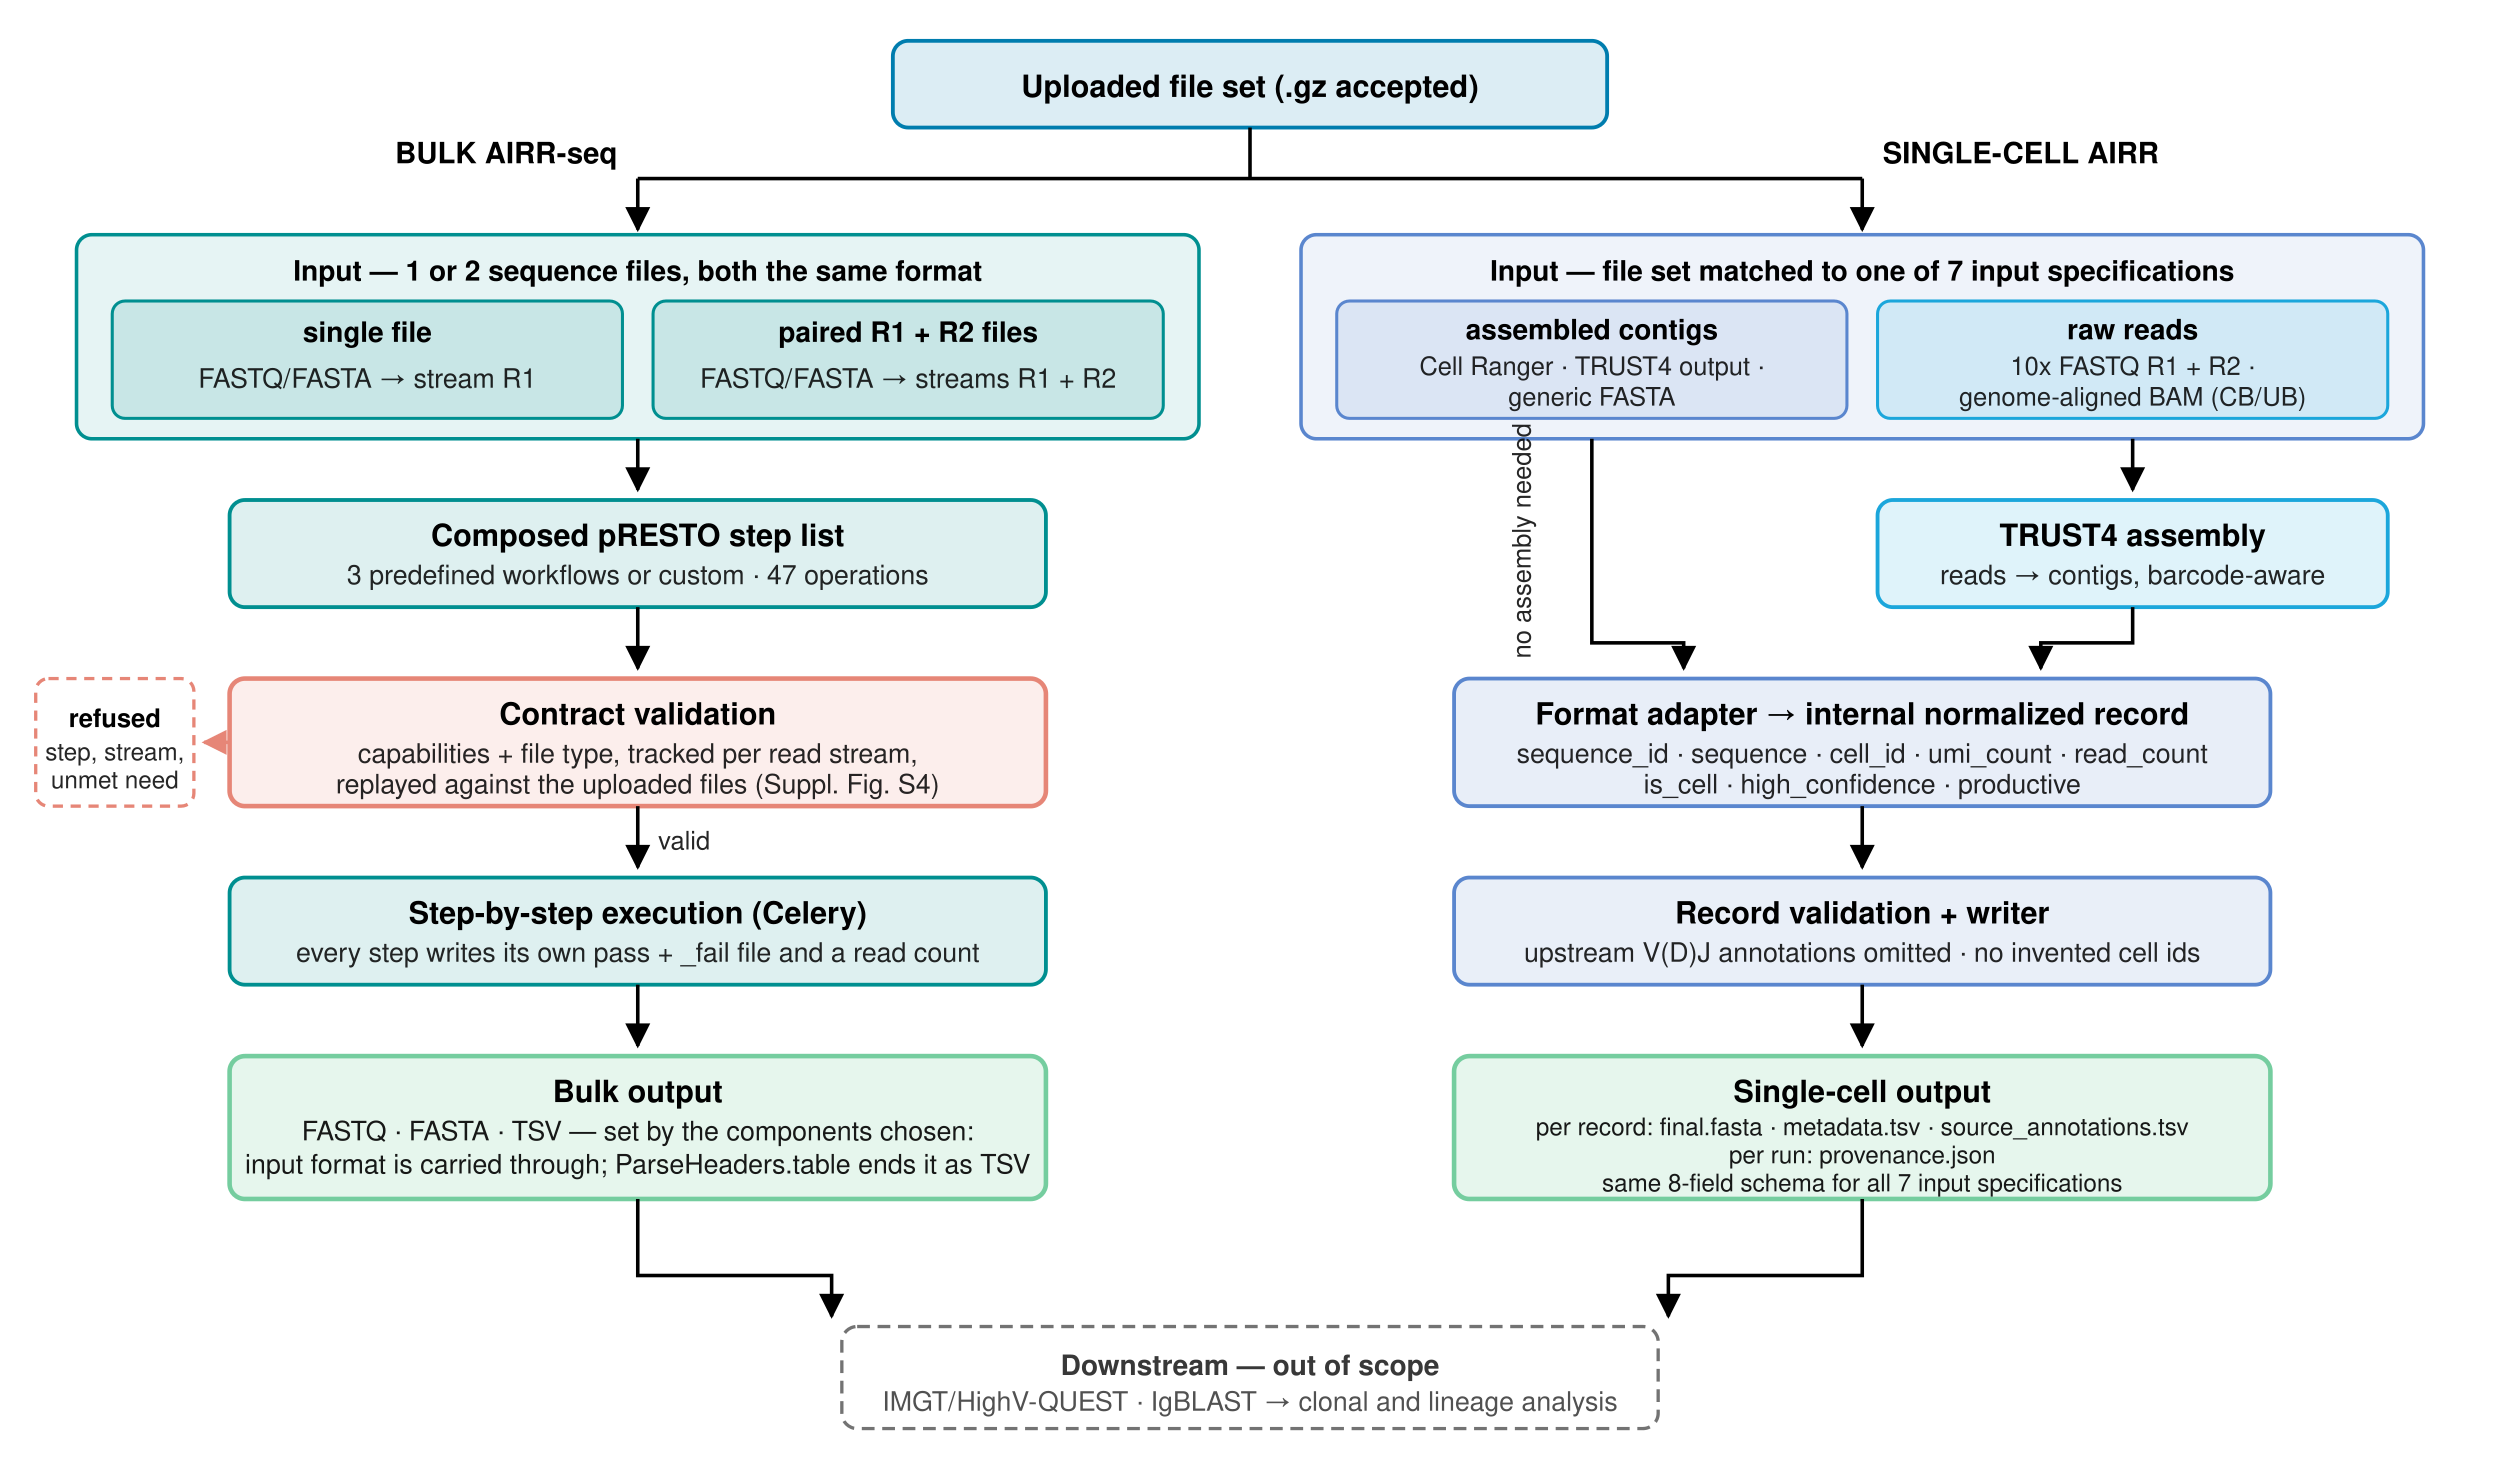
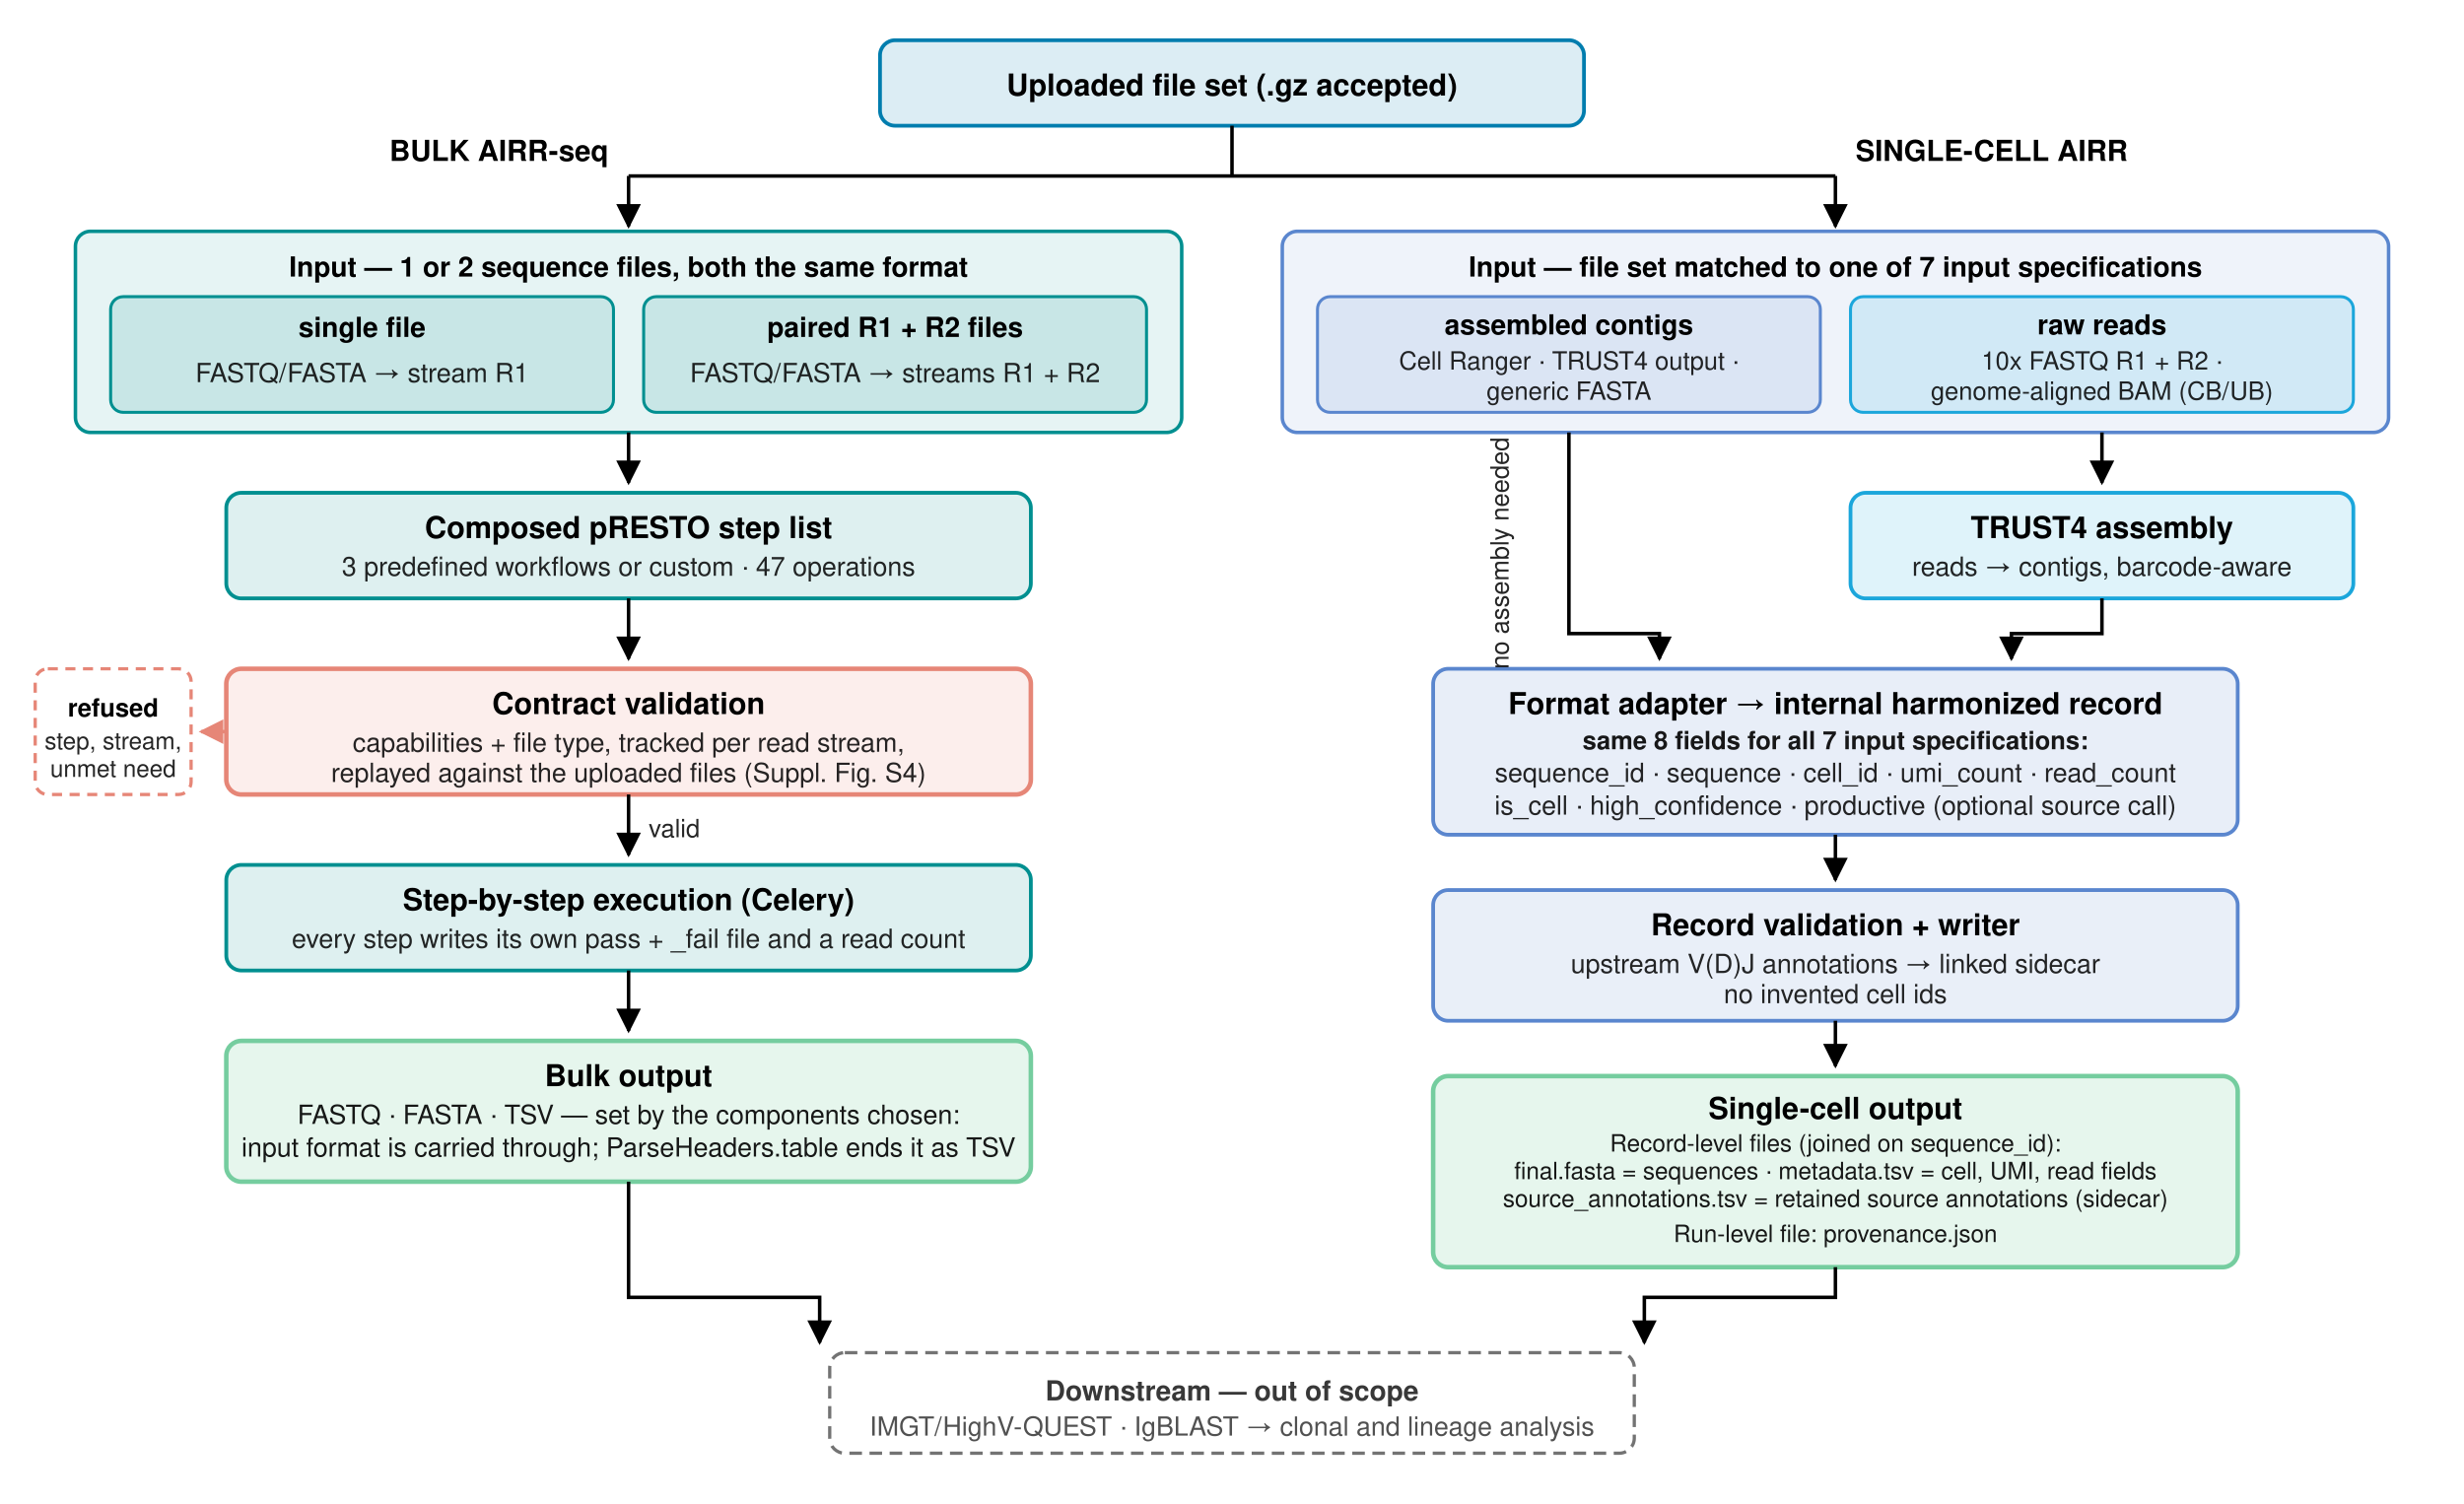
- <svg xmlns="http://www.w3.org/2000/svg" viewBox="0 0 980 580" role="img" aria-label="Workflow overview. Uploaded data divide into bulk AIRR-seq, taking one or two FASTQ or FASTA files, and single-cell AIRR, whose file set is matched to one of seven format specifications. Bulk data are composed into a pRESTO step list, contract-validated, then executed, producing FASTQ, FASTA or TSV. Single-cell data go to an adapter, preceded by a TRUST4 assembly when the input is raw reads, producing three record-level files, final.fasta, metadata.tsv and source_annotations.tsv, plus a run-level provenance.json; upstream V(D)J annotations are omitted from the normalized record and kept unchanged in source_annotations.tsv. Both outputs feed downstream IMGT or IgBLAST annotation." font-family="ui-sans-serif, system-ui, Segoe UI, Helvetica, Arial, sans-serif" font-size="12">
+ <svg xmlns="http://www.w3.org/2000/svg" viewBox="0 0 980 598" role="img" aria-label="Workflow overview. Uploaded data divide into bulk AIRR-seq, taking one or two FASTQ or FASTA files, and single-cell AIRR, whose file set is matched to one of seven format specifications. Bulk data are composed into a pRESTO step list, contract-validated, then executed, producing FASTQ, FASTA or TSV. Single-cell data go to an adapter, preceded by a TRUST4 assembly when the input is raw reads, producing three record-level files, final.fasta, metadata.tsv and source_annotations.tsv, plus a run-level provenance.json; upstream V(D)J annotations are excluded from the harmonized record and retained unchanged in the linked sidecar source_annotations.tsv. Both outputs feed downstream IMGT or IgBLAST annotation." font-family="ui-sans-serif, system-ui, Segoe UI, Helvetica, Arial, sans-serif" font-size="12">
  <defs>
    <marker id="f1ar" viewBox="0 0 10 10" refX="9" refY="5" markerWidth="7" markerHeight="7" orient="auto-start-reverse">
      <path d="M 0 0 L 10 5 L 0 10 z" fill="currentColor" />
    </marker>
    <marker id="f1arRed" viewBox="0 0 10 10" refX="9" refY="5" markerWidth="7" markerHeight="7" orient="auto-start-reverse">
      <path d="M 0 0 L 10 5 L 0 10 z" fill="#E68677" />
    </marker>
  </defs>
  <rect x="350" y="16" width="280" height="34" rx="6" fill="#007DAE" fill-opacity="0.14" stroke="#007DAE" stroke-width="1.5" />
  <text x="490" y="38" text-anchor="middle" fill="currentColor" font-weight="600">Uploaded file set (.gz accepted)</text>
  <g stroke="currentColor" stroke-width="1.4" fill="none">
    <path d="M 490 50 L 490 70" />
    <path d="M 250 70 L 730 70" />
    <path d="M 250 70 L 250 90" marker-end="url(#f1ar)" />
    <path d="M 730 70 L 730 90" marker-end="url(#f1ar)" />
  </g>
  <text x="242" y="64" text-anchor="end" fill="currentColor" font-size="11.5" font-weight="700">BULK AIRR-seq</text>
  <text x="738" y="64" text-anchor="start" fill="currentColor" font-size="11.5" font-weight="700">SINGLE-CELL AIRR</text>
  <rect x="30" y="92" width="440" height="80" rx="6" fill="#008F90" fill-opacity="0.10" stroke="#008F90" stroke-width="1.4" />
  <text x="250" y="110" text-anchor="middle" fill="currentColor" font-size="11" font-weight="700">Input — 1 or 2 sequence files, both the same format</text>
  <rect x="44" y="118" width="200" height="46" rx="5" fill="#008F90" fill-opacity="0.13" stroke="#008F90" stroke-width="1.2" />
  <text x="144" y="134" text-anchor="middle" fill="currentColor" font-size="11" font-weight="600">single file</text>
  <text x="144" y="152" text-anchor="middle" fill="currentColor" font-size="10.5" opacity="0.85">FASTQ/FASTA → stream R1</text>
  <rect x="256" y="118" width="200" height="46" rx="5" fill="#008F90" fill-opacity="0.13" stroke="#008F90" stroke-width="1.2" />
  <text x="356" y="134" text-anchor="middle" fill="currentColor" font-size="11" font-weight="600">paired R1 + R2 files</text>
  <text x="356" y="152" text-anchor="middle" fill="currentColor" font-size="10.5" opacity="0.85">FASTQ/FASTA → streams R1 + R2</text>
  <rect x="90" y="196" width="320" height="42" rx="6" fill="#008F90" fill-opacity="0.13" stroke="#008F90" stroke-width="1.5" />
  <text x="250" y="214" text-anchor="middle" fill="currentColor" font-weight="600">Composed pRESTO step list</text>
  <text x="250" y="229" text-anchor="middle" fill="currentColor" font-size="10.5" opacity="0.85">3 predefined workflows or custom · 47 operations</text>
  <rect x="90" y="266" width="320" height="50" rx="6" fill="#E68677" fill-opacity="0.14" stroke="#E68677" stroke-width="1.8" />
  <text x="250" y="284" text-anchor="middle" fill="currentColor" font-weight="600">Contract validation</text>
  <text x="250" y="299" text-anchor="middle" fill="currentColor" font-size="10.5" opacity="0.85">capabilities + file type, tracked per read stream,</text>
  <text x="250" y="311" text-anchor="middle" fill="currentColor" font-size="10.5" opacity="0.85">replayed against the uploaded files (Suppl. Fig. S4)</text>
  <rect x="14" y="266" width="62" height="50" rx="5" fill="none" stroke="#E68677" stroke-width="1.3" stroke-dasharray="4 3" />
  <text x="45" y="285" text-anchor="middle" fill="currentColor" font-size="10" font-weight="700">refused</text>
  <text x="45" y="298" text-anchor="middle" fill="currentColor" font-size="9.5" opacity="0.85">step, stream,</text>
  <text x="45" y="309" text-anchor="middle" fill="currentColor" font-size="9.5" opacity="0.85">unmet need</text>
  <path d="M 90 291 L 80 291" stroke="#E68677" stroke-width="1.4" fill="none" marker-end="url(#f1arRed)" />
  <rect x="90" y="344" width="320" height="42" rx="6" fill="#008F90" fill-opacity="0.13" stroke="#008F90" stroke-width="1.5" />
  <text x="250" y="362" text-anchor="middle" fill="currentColor" font-weight="600">Step-by-step execution (Celery)</text>
  <text x="250" y="377" text-anchor="middle" fill="currentColor" font-size="10.5" opacity="0.85">every step writes its own pass + _fail file and a read count</text>
  <rect x="90" y="414" width="320" height="56" rx="6" fill="#75CD9F" fill-opacity="0.18" stroke="#75CD9F" stroke-width="1.8" />
  <text x="250" y="432" text-anchor="middle" fill="currentColor" font-weight="600">Bulk output</text>
  <text x="250" y="447" text-anchor="middle" fill="currentColor" font-size="10.5" opacity="0.9">FASTQ · FASTA · TSV — set by the components chosen:</text>
  <text x="250" y="460" text-anchor="middle" fill="currentColor" font-size="10.5" opacity="0.9">input format is carried through; ParseHeaders.table ends it as TSV</text>
  <g stroke="currentColor" stroke-width="1.4" fill="none">
    <path d="M 250 172 L 250 192" marker-end="url(#f1ar)" />
    <path d="M 250 238 L 250 262" marker-end="url(#f1ar)" />
    <path d="M 250 316 L 250 340" marker-end="url(#f1ar)" />
    <path d="M 250 386 L 250 410" marker-end="url(#f1ar)" />
  </g>
  <text x="258" y="333" text-anchor="start" fill="currentColor" font-size="10" opacity="0.85">valid</text>
  <rect x="510" y="92" width="440" height="80" rx="6" fill="#5A86CE" fill-opacity="0.10" stroke="#5A86CE" stroke-width="1.4" />
  <text x="730" y="110" text-anchor="middle" fill="currentColor" font-size="11" font-weight="700">Input — file set matched to one of 7 input specifications</text>
  <rect x="524" y="118" width="200" height="46" rx="5" fill="#5A86CE" fill-opacity="0.13" stroke="#5A86CE" stroke-width="1.2" />
  <text x="624" y="133" text-anchor="middle" fill="currentColor" font-size="11" font-weight="600">assembled contigs</text>
  <text x="624" y="147" text-anchor="middle" fill="currentColor" font-size="10" opacity="0.85">Cell Ranger · TRUST4 output ·</text>
  <text x="624" y="159" text-anchor="middle" fill="currentColor" font-size="10" opacity="0.85">generic FASTA</text>
  <rect x="736" y="118" width="200" height="46" rx="5" fill="#1BA6DB" fill-opacity="0.14" stroke="#1BA6DB" stroke-width="1.2" />
  <text x="836" y="133" text-anchor="middle" fill="currentColor" font-size="11" font-weight="600">raw reads</text>
  <text x="836" y="147" text-anchor="middle" fill="currentColor" font-size="10" opacity="0.85">10x FASTQ R1 + R2 ·</text>
  <text x="836" y="159" text-anchor="middle" fill="currentColor" font-size="10" opacity="0.85">genome-aligned BAM (CB/UB)</text>
  <rect x="736" y="196" width="200" height="42" rx="6" fill="#1BA6DB" fill-opacity="0.14" stroke="#1BA6DB" stroke-width="1.5" />
  <text x="836" y="214" text-anchor="middle" fill="currentColor" font-weight="600">TRUST4 assembly</text>
  <text x="836" y="229" text-anchor="middle" fill="currentColor" font-size="10.5" opacity="0.85">reads → contigs, barcode-aware</text>
-   <rect x="570" y="266" width="320" height="50" rx="6" fill="#5A86CE" fill-opacity="0.14" stroke="#5A86CE" stroke-width="1.5" />
-   <text x="730" y="284" text-anchor="middle" fill="currentColor" font-weight="600">Format adapter → internal normalized record</text>
-   <text x="730" y="299" text-anchor="middle" fill="currentColor" font-size="10.5" opacity="0.85">sequence_id · sequence · cell_id · umi_count · read_count</text>
-   <text x="730" y="311" text-anchor="middle" fill="currentColor" font-size="10.5" opacity="0.85">is_cell · high_confidence · productive</text>
-   <rect x="570" y="344" width="320" height="42" rx="6" fill="#5A86CE" fill-opacity="0.13" stroke="#5A86CE" stroke-width="1.5" />
-   <text x="730" y="362" text-anchor="middle" fill="currentColor" font-weight="600">Record validation + writer</text>
-   <text x="730" y="377" text-anchor="middle" fill="currentColor" font-size="10.5" opacity="0.85">upstream V(D)J annotations omitted · no invented cell ids</text>
-   <rect x="570" y="414" width="320" height="56" rx="6" fill="#75CD9F" fill-opacity="0.18" stroke="#75CD9F" stroke-width="1.8" />
-   <text x="730" y="432" text-anchor="middle" fill="currentColor" font-weight="600">Single-cell output</text>
-   <text x="730" y="445" text-anchor="middle" fill="currentColor" font-size="9.5" opacity="0.9">per record: final.fasta · metadata.tsv · source_annotations.tsv</text>
-   <text x="730" y="456" text-anchor="middle" fill="currentColor" font-size="9.5" opacity="0.9">per run: provenance.json</text>
-   <text x="730" y="467" text-anchor="middle" fill="currentColor" font-size="9.5" opacity="0.9">same 8-field schema for all 7 input specifications</text>
+   <rect x="570" y="266" width="320" height="66" rx="6" fill="#5A86CE" fill-opacity="0.14" stroke="#5A86CE" stroke-width="1.5" />
+   <text x="730" y="284" text-anchor="middle" fill="currentColor" font-weight="600">Format adapter → internal harmonized record</text>
+   <text x="730" y="298" text-anchor="middle" fill="currentColor" font-size="10" font-weight="600" opacity="0.9">same 8 fields for all 7 input specifications:</text>
+   <text x="730" y="311" text-anchor="middle" fill="currentColor" font-size="10.5" opacity="0.85">sequence_id · sequence · cell_id · umi_count · read_count</text>
+   <text x="730" y="324" text-anchor="middle" fill="currentColor" font-size="10.5" opacity="0.85">is_cell · high_confidence · productive (optional source call)</text>
+   <rect x="570" y="354" width="320" height="52" rx="6" fill="#5A86CE" fill-opacity="0.13" stroke="#5A86CE" stroke-width="1.5" />
+   <text x="730" y="372" text-anchor="middle" fill="currentColor" font-weight="600">Record validation + writer</text>
+   <text x="730" y="387" text-anchor="middle" fill="currentColor" font-size="10.5" opacity="0.85">upstream V(D)J annotations → linked sidecar</text>
+   <text x="730" y="399" text-anchor="middle" fill="currentColor" font-size="10.5" opacity="0.85">no invented cell ids</text>
+   <rect x="570" y="428" width="320" height="76" rx="6" fill="#75CD9F" fill-opacity="0.18" stroke="#75CD9F" stroke-width="1.8" />
+   <text x="730" y="445" text-anchor="middle" fill="currentColor" font-weight="600">Single-cell output</text>
+   <text x="730" y="458" text-anchor="middle" fill="currentColor" font-size="9.5" opacity="0.9">Record-level files (joined on sequence_id):</text>
+   <text x="730" y="469" text-anchor="middle" fill="currentColor" font-size="9.5" opacity="0.9">final.fasta = sequences · metadata.tsv = cell, UMI, read fields</text>
+   <text x="730" y="480" text-anchor="middle" fill="currentColor" font-size="9.5" opacity="0.9">source_annotations.tsv = retained source annotations (sidecar)</text>
+   <text x="730" y="494" text-anchor="middle" fill="currentColor" font-size="9.5" opacity="0.9">Run-level file: provenance.json</text>
  <g stroke="currentColor" stroke-width="1.4" fill="none">
    <path d="M 836 172 L 836 192" marker-end="url(#f1ar)" />
    <path d="M 836 238 L 836 252 L 800 252 L 800 262" marker-end="url(#f1ar)" />
    <path d="M 624 172 L 624 252 L 660 252 L 660 262" marker-end="url(#f1ar)" />
-     <path d="M 730 316 L 730 340" marker-end="url(#f1ar)" />
-     <path d="M 730 386 L 730 410" marker-end="url(#f1ar)" />
+     <path d="M 730 332 L 730 350" marker-end="url(#f1ar)" />
+     <path d="M 730 406 L 730 424" marker-end="url(#f1ar)" />
  </g>
-   <text x="600" y="212" text-anchor="middle" fill="currentColor" font-size="10" opacity="0.85" transform="rotate(-90 600 212)">no assembly needed</text>
+   <text x="600" y="220" text-anchor="middle" fill="currentColor" font-size="10" opacity="0.85" transform="rotate(-90 600 220)">no assembly needed</text>
  <g stroke="currentColor" stroke-width="1.4" fill="none">
-     <path d="M 250 470 L 250 500 L 326 500 L 326 516" marker-end="url(#f1ar)" />
-     <path d="M 730 470 L 730 500 L 654 500 L 654 516" marker-end="url(#f1ar)" />
+     <path d="M 250 470 L 250 516 L 326 516 L 326 534" marker-end="url(#f1ar)" />
+     <path d="M 730 504 L 730 516 L 654 516 L 654 534" marker-end="url(#f1ar)" />
  </g>
-   <rect x="330" y="520" width="320" height="40" rx="6" fill="none" stroke="currentColor" stroke-width="1.3" stroke-dasharray="5 3" opacity="0.55" />
-   <text x="490" y="539" text-anchor="middle" fill="currentColor" font-size="11" font-weight="600" opacity="0.78">Downstream — out of scope</text>
-   <text x="490" y="553" text-anchor="middle" fill="currentColor" font-size="10.5" opacity="0.68">IMGT/HighV-QUEST · IgBLAST → clonal and lineage analysis</text>
+   <rect x="330" y="538" width="320" height="40" rx="6" fill="none" stroke="currentColor" stroke-width="1.3" stroke-dasharray="5 3" opacity="0.55" />
+   <text x="490" y="557" text-anchor="middle" fill="currentColor" font-size="11" font-weight="600" opacity="0.78">Downstream — out of scope</text>
+   <text x="490" y="571" text-anchor="middle" fill="currentColor" font-size="10.5" opacity="0.68">IMGT/HighV-QUEST · IgBLAST → clonal and lineage analysis</text>
</svg>
